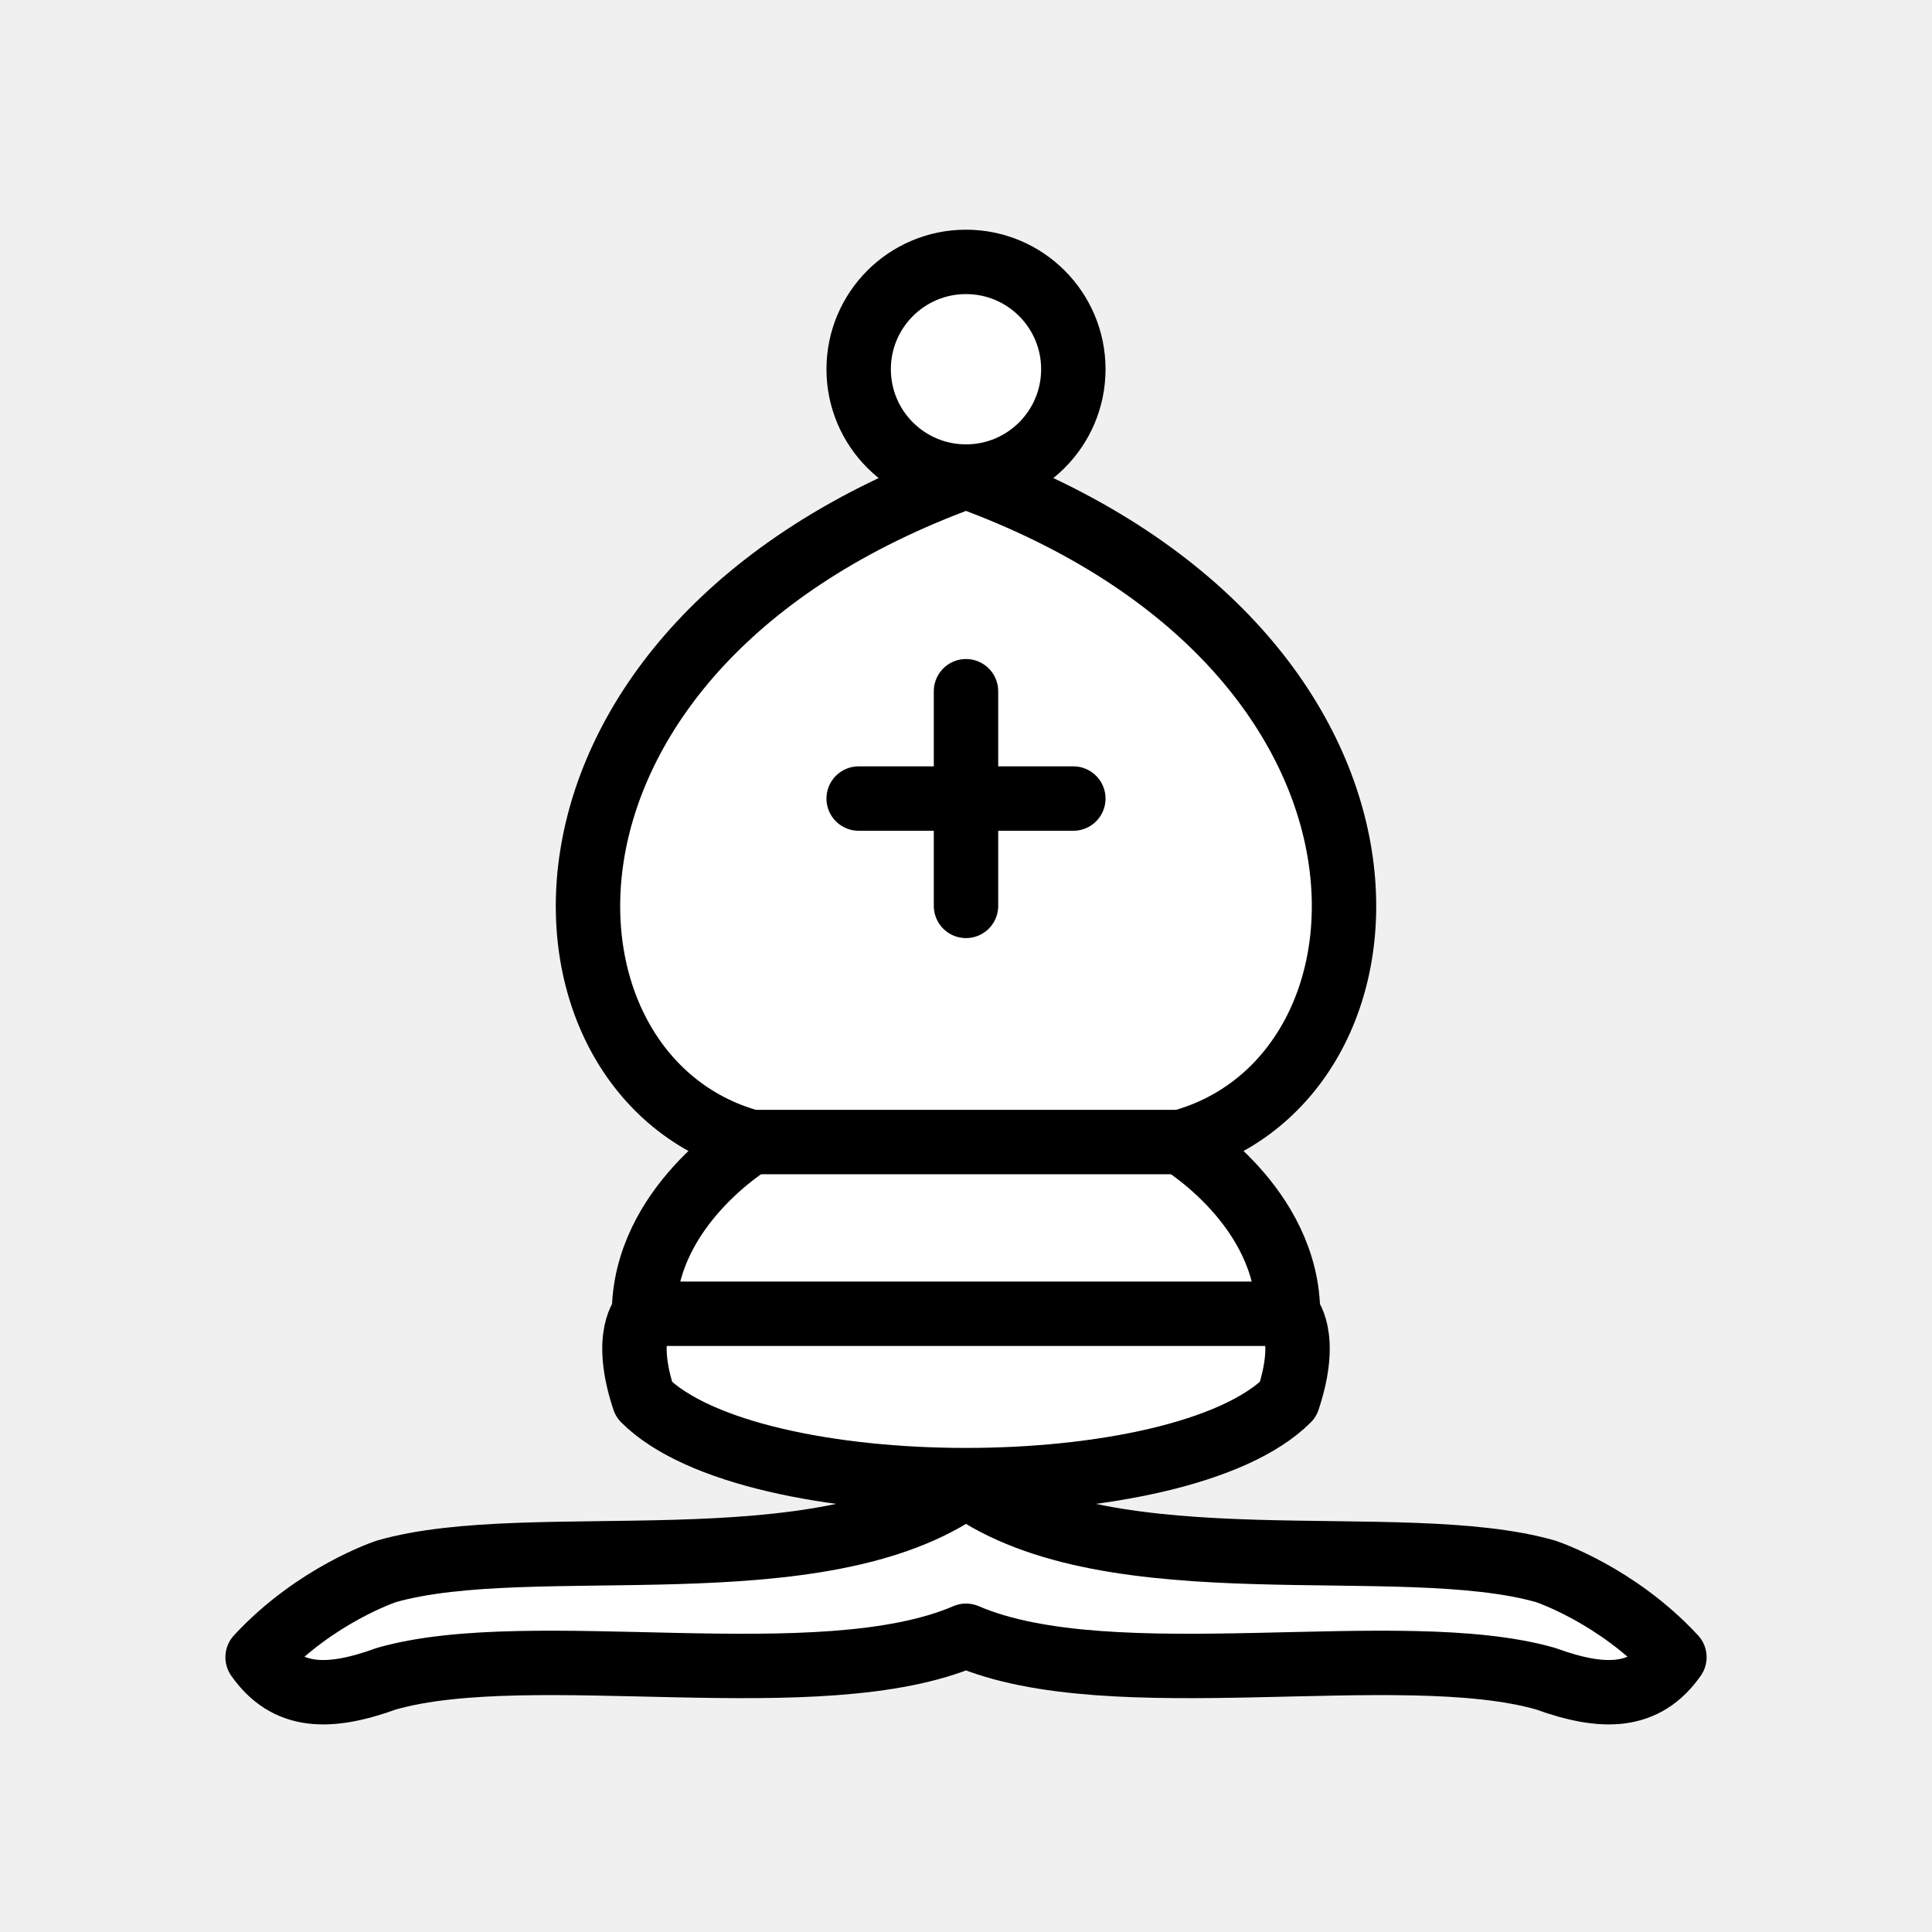
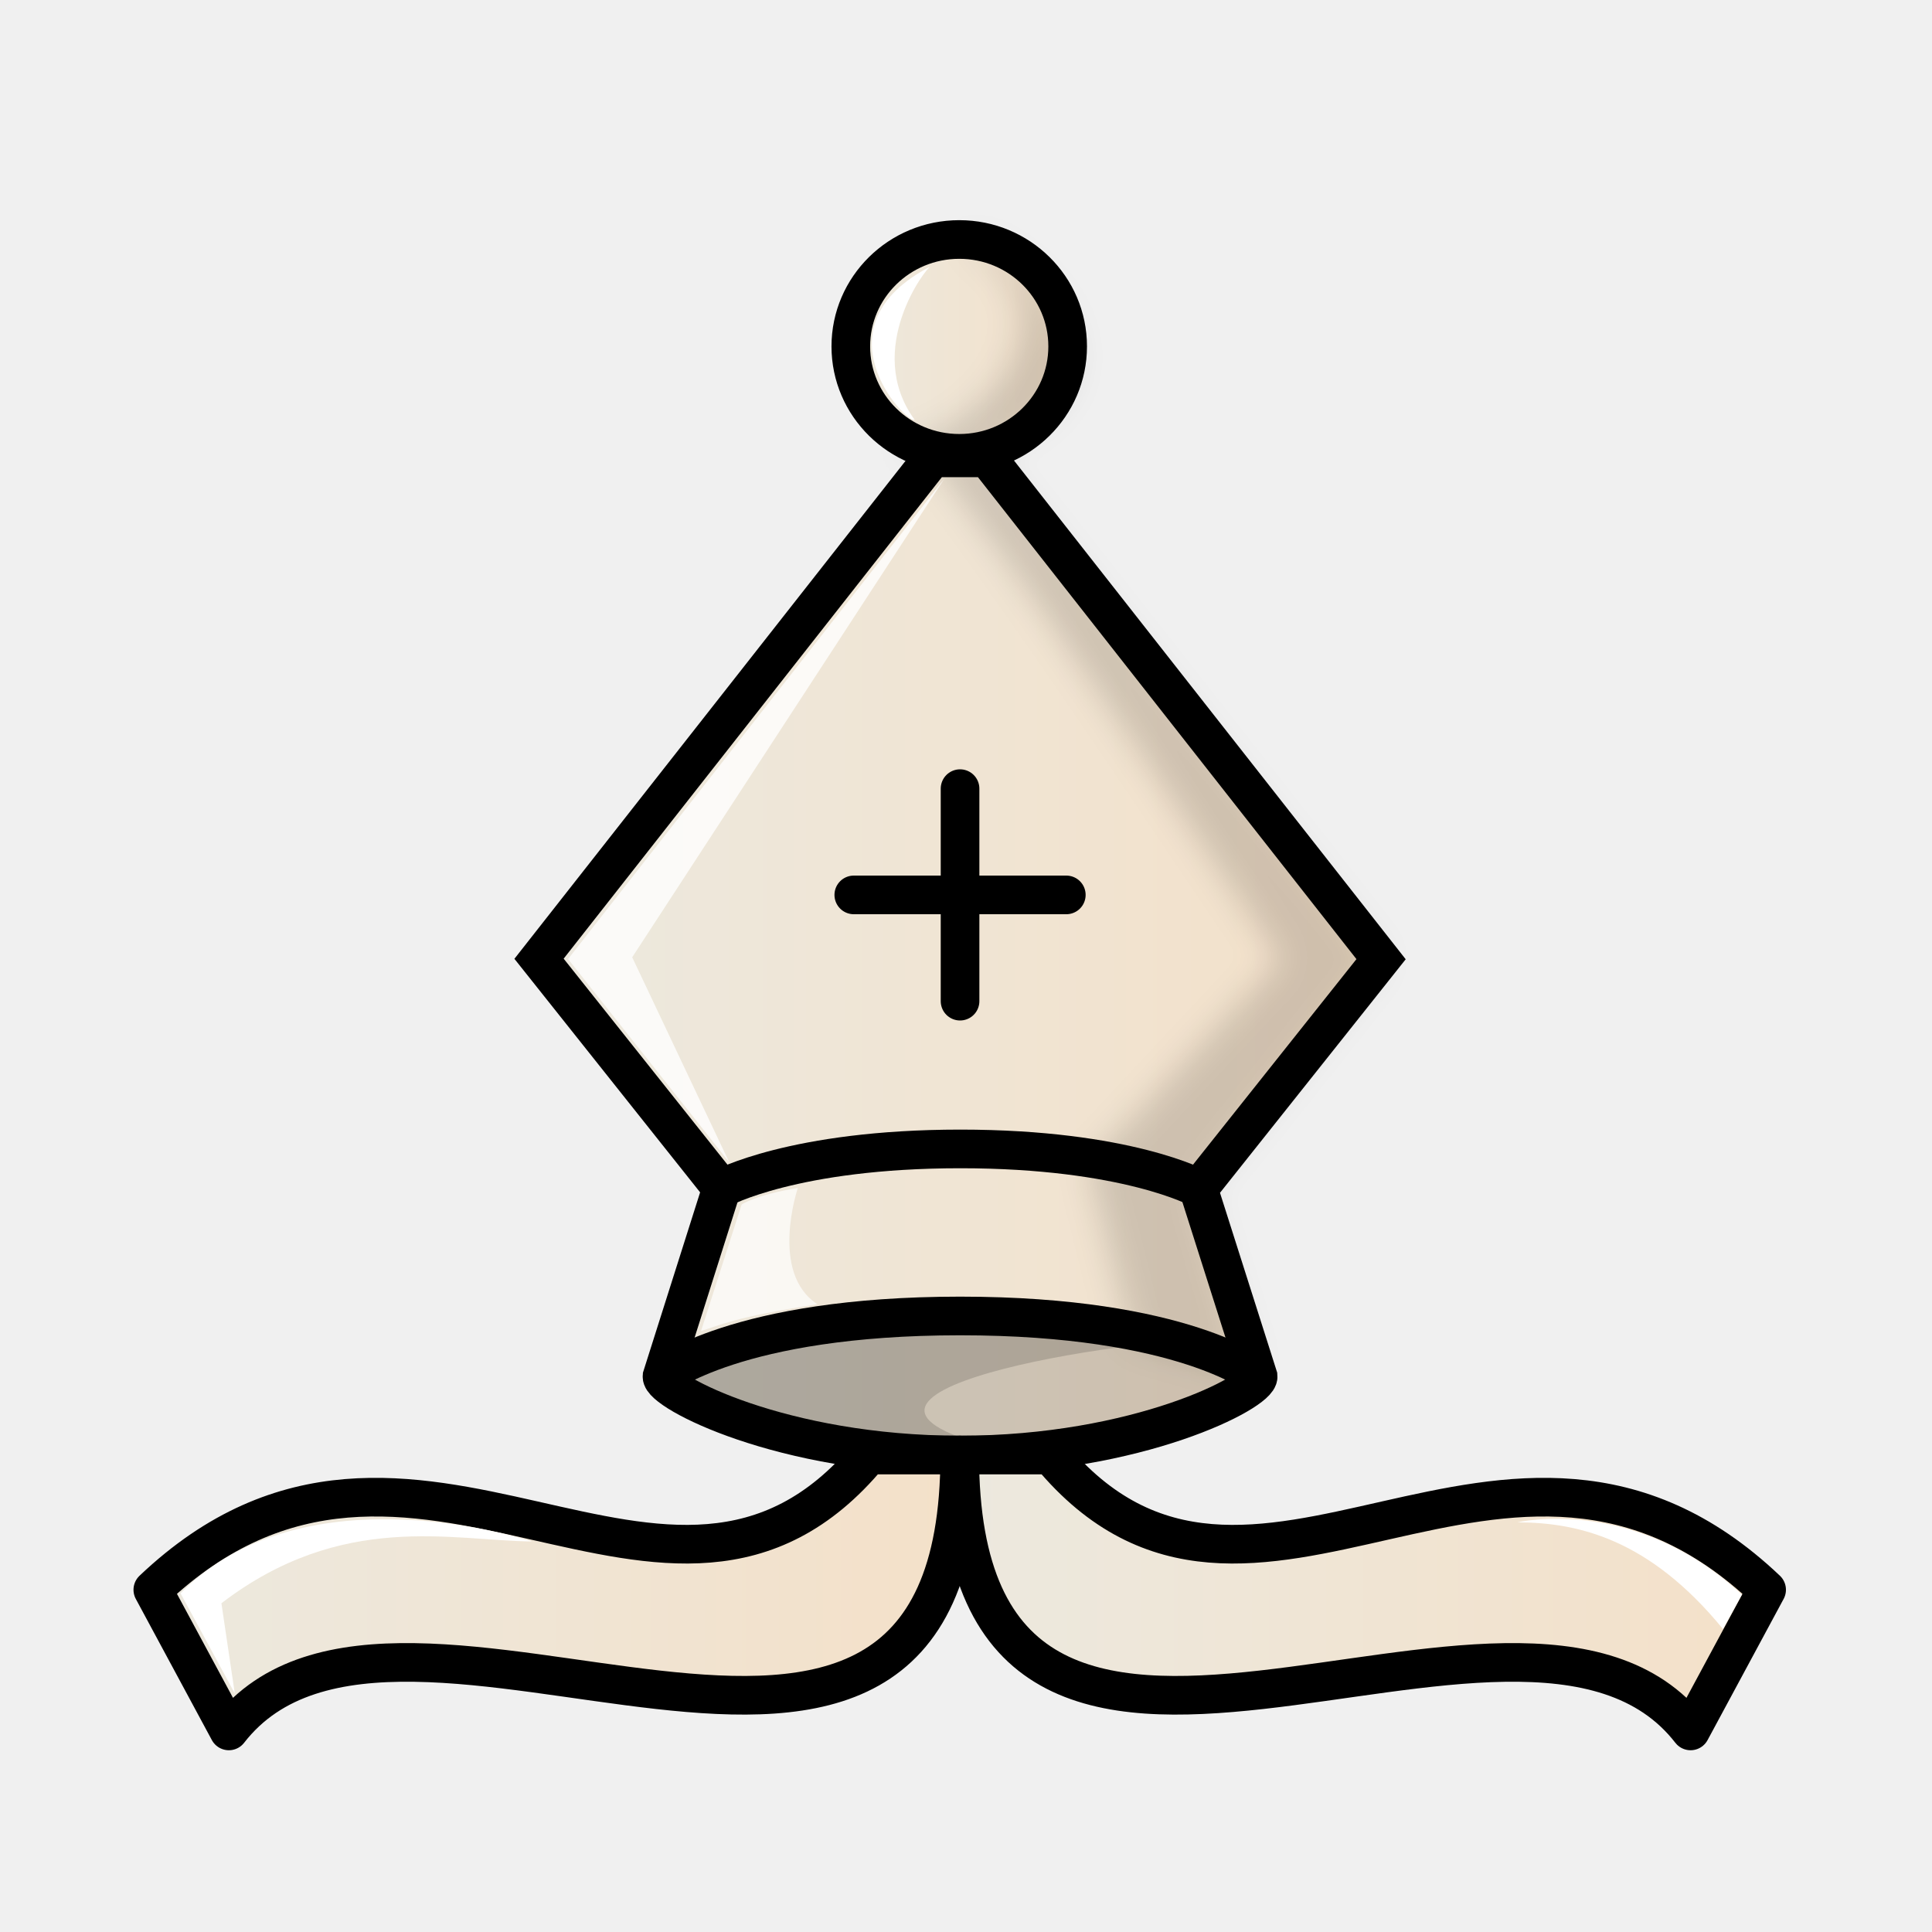
- <svg xmlns="http://www.w3.org/2000/svg" version="1.1" width="45" height="45">
-   <g style="opacity:1; fill:none; fill-rule:evenodd; fill-opacity:1; stroke:#000000; stroke-width:1.5; stroke-linecap:round; stroke-linejoin:round; stroke-miterlimit:4; stroke-dasharray:none; stroke-opacity:1;" transform="translate(0,0.6)">
-     <g style="fill:#ffffff; stroke:#000000; stroke-linecap:butt;">
-       <path d="M 9,36 C 12.39,35.03 19.11,36.43 22.5,34 C 25.89,36.43 32.61,35.03 36,36 C 36,36 37.65,36.54 39,38 C 38.32,38.97 37.35,38.99 36,38.5 C 32.61,37.53 25.89,38.96 22.5,37.5 C 19.11,38.96 12.39,37.53 9,38.5 C 7.65,38.99 6.68,38.97 6,38 C 7.35,36.54 9,36 9,36 z" />
-       <path d="M 15,32 C 17.5,34.5 27.5,34.5 30,32 C 30.5,30.5 30,30 30,30 C 30,27.5 27.5,26 27.5,26 C 33,24.5 33.5,14.5 22.5,10.5 C 11.5,14.5 12,24.5 17.5,26 C 17.5,26 15,27.5 15,30 C 15,30 14.5,30.5 15,32 z" />
-       <path d="M 25 8 A 2.5 2.5 0 1 1  20,8 A 2.5 2.5 0 1 1  25 8 z" />
-     </g>
-     <path d="M 17.5,26 L 27.5,26 M 15,30 L 30,30 M 22.5,15.5 L 22.5,20.5 M 20,18 L 25,18" style="fill:none; stroke:#000000; stroke-linejoin:miter;" />
-   </g>
+ <svg xmlns="http://www.w3.org/2000/svg" xmlns:xlink="http://www.w3.org/1999/xlink" fill-rule="evenodd" clip-rule="evenodd" image-rendering="optimizeQuality" shape-rendering="geometricPrecision" text-rendering="geometricPrecision" viewBox="0 1.5 50 50">
+   <defs>
+     <linearGradient id="a" x1="9.241" x2="40.761" y1="27.266" y2="27.266" gradientTransform="matrix(.98495 0 0 .98605 .376 .641)" gradientUnits="userSpaceOnUse">
+       <stop offset="0" stop-color="#ece9df" />
+       <stop offset="1" stop-color="#f4e0c8" />
+     </linearGradient>
+     <linearGradient xlink:href="#a" id="b" x1="14.558" x2="35.921" y1="25.93" y2="25.93" gradientTransform="matrix(1.0739 0 0 1.0269 -2.26 -.38)" gradientUnits="userSpaceOnUse" />
+     <linearGradient xlink:href="#a" id="c" x1="21.347" x2="29.141" y1="10.312" y2="10.312" gradientTransform="matrix(.83475 0 0 .90883 3.752 1.094)" gradientUnits="userSpaceOnUse" />
+     <linearGradient xlink:href="#a" id="e" x1="5.612" x2="25.919" y1="42.295" y2="42.295" gradientTransform="matrix(1.0856 0 0 .94062 -2.716 2.942)" gradientUnits="userSpaceOnUse" />
+     <linearGradient xlink:href="#a" id="f" x1="24.848" x2="45.155" y1="42.295" y2="42.295" gradientTransform="matrix(1.0856 0 0 .94062 -2.716 2.942)" gradientUnits="userSpaceOnUse" />
+     <filter id="g" width="1" height="1" x="0" y="0" color-interpolation-filters="sRGB">
+       <feGaussianBlur />
+     </filter>
+     <filter id="d" width="1.162" height="1.068" x="-.081" y="-.034" color-interpolation-filters="sRGB">
+       <feGaussianBlur stdDeviation=".407" />
+     </filter>
+   </defs>
+   <path fill="url(#b)" stroke="#000" stroke-linecap="round" d="m31.016 32.267 4.726-5.943-10.19-12.975h-.7v-.01h-.712L13.95 26.312l4.726 5.943-1.543 4.867c-.03.386 3.095 2.034 7.713 2.034s7.745-1.648 7.714-2.034z" />
+   <path fill="url(#c)" stroke="#000" stroke-linecap="round" stroke-linejoin="round" d="M24.826 7.698c-1.55 0-2.807 1.239-2.807 2.767s1.257 2.767 2.807 2.767 2.805-1.239 2.805-2.767-1.255-2.767-2.805-2.767" />
+   <path fill="none" stroke="#000" stroke-linecap="round" stroke-linejoin="round" d="M22.096 24.66h5.5m-2.75-2.75v5.5" />
+   <path d="M-549.75-422.16c3.412 1.813.501 4.931-1.526 5.206.462.197.978.31 1.526.31 5.528-1.76 1.318-5.644 0-5.516m-.688 5.518c3.092 4.115 5.848 8.46 8.724 12.71l-4.806 5.199 1.09 4.422 3 .863-1.354-4.67 4.573-5.815-9.86-12.698h-.678v-.01z" filter="url(#d)" opacity=".15" style="mix-blend-mode:normal" transform="matrix(1.0334 0 0 1.0218 592.95 439.08)" />
+   <path d="M26.073 35.618c-3.087.012-6.397.504-8.369 1.768 2.182 1.501 5.798 1.826 8.885 1.77-7.14-1.445 2.03-2.966 4.844-3.001-1.522-.368-3.71-.544-5.36-.537" opacity=".15" />
+   <path fill="none" stroke="#000" d="M17.134 37.123s1.925-1.566 7.714-1.566 7.713 1.566 7.713 1.566m-13.885-4.867s1.863-1.021 6.175-1.022c4.312 0 6.175 1.022 6.175 1.022" />
+   <path fill="#fff" d="M18.872 31.579s.003.008 0 0l-4.17-5.259 9.735-12.43-8.076 12.384z" opacity=".8" />
+   <path d="M25 39.156c-5.617 0-7.296-1.77-7.296-1.77s1.679-1.77 7.296-1.77 7.296 1.77 7.296 1.77-1.679 1.77-7.296 1.77" opacity=".15" />
+   <path fill="url(#e)" stroke="#000" stroke-linecap="round" stroke-linejoin="round" d="M22.488 39.156c-5.193 6.258-11.79-2.915-18.533 3.487l1.968 3.653c4.398-5.672 18.915 5.213 18.915-7.14z" />
+   <path fill="url(#f)" stroke="#000" stroke-linecap="round" stroke-linejoin="round" d="M27.188 39.156c5.193 6.258 11.79-2.915 18.532 3.487l-1.968 3.653c-4.398-5.672-18.915 5.213-18.915-7.14z" />
+   <path fill="#fff" d="m4.672 42.735 1.404 2.59-.346-2.333c3.12-2.388 5.957-1.62 8.04-1.599 0 0-5.851-1.955-9.098 1.342m40.408.034-.49.889c-1.905-2.325-3.739-2.756-5.319-2.76 0 0 3.018-.718 5.809 1.871M23.672 12.366c-.25.066-2.603-2.42.418-3.975-.09-.01-1.758 2.142-.418 3.975" />
+   <path fill="#fff" d="m603.76-67.566 1.05-3.309s.37-.256 1.454-.433c0 0-.745 2.224.508 3.042-2.154.336-2.536.554-3.012.7" filter="url(#g)" opacity=".7" transform="matrix(1.0007 0 0 .98931 -586.04 102.79)" />
</svg>
